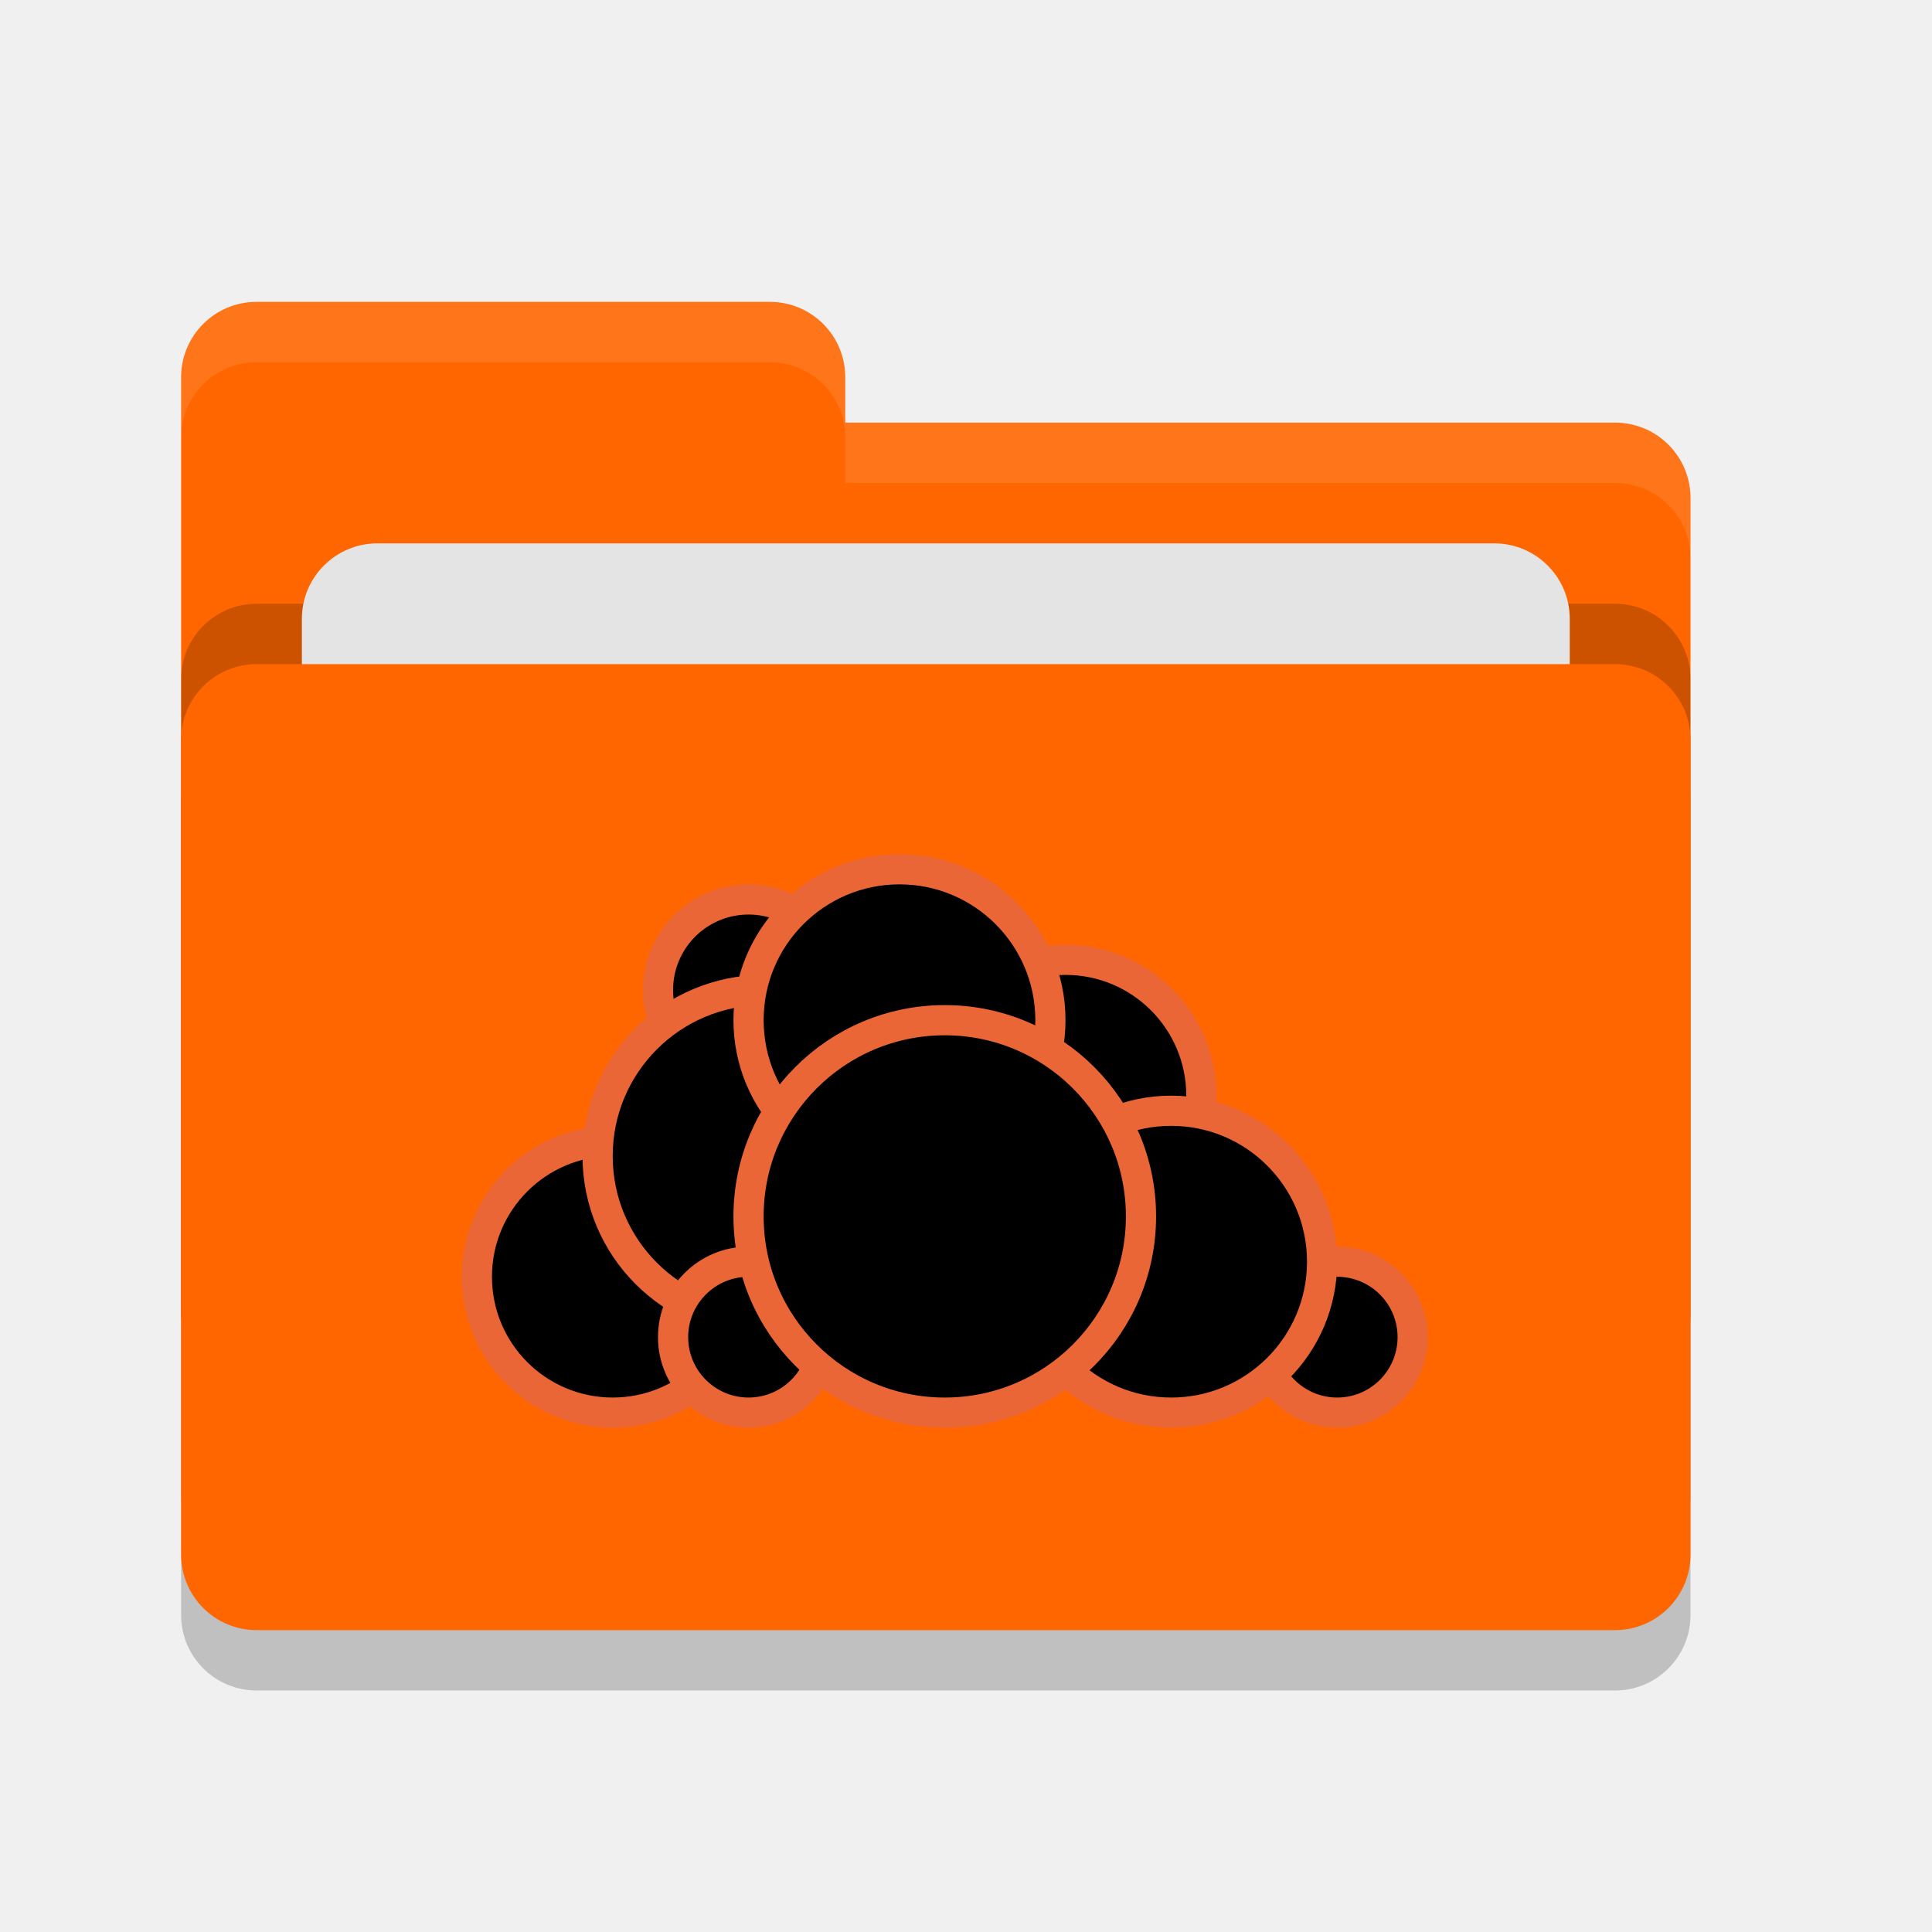
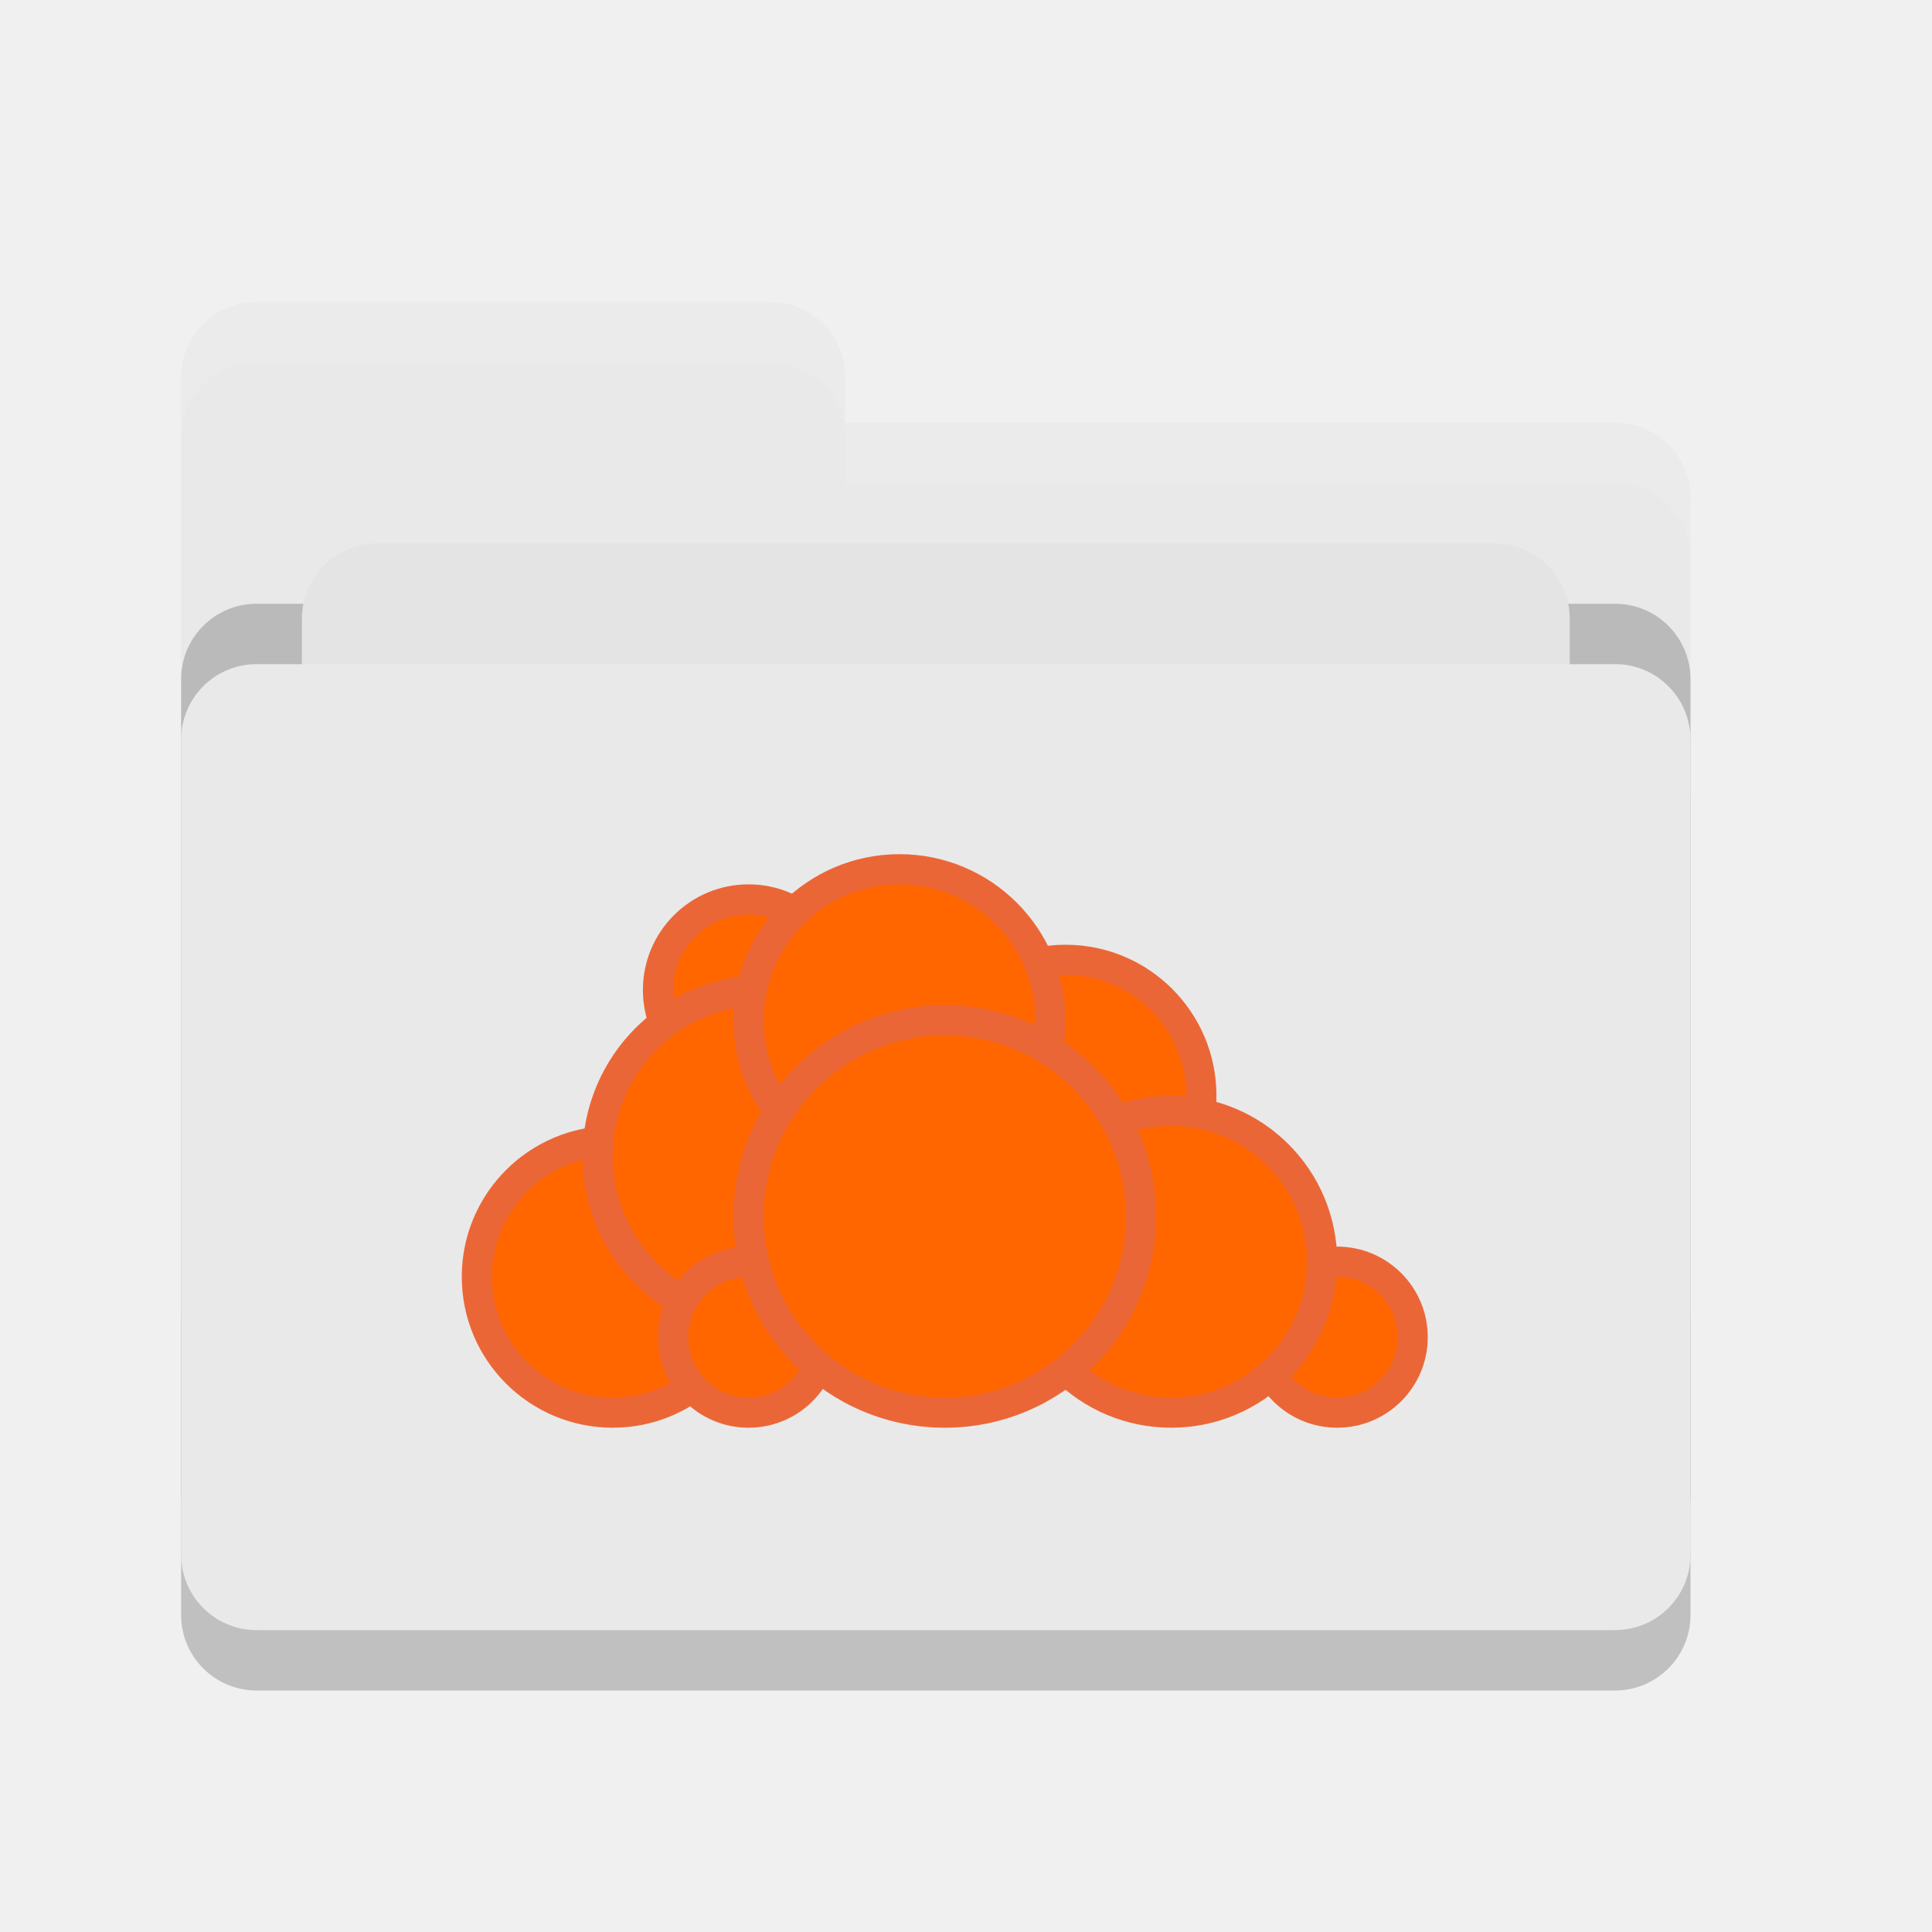
<svg xmlns="http://www.w3.org/2000/svg" width="32" height="32" version="1" id="svg34">
  <defs id="defs38" />
  <rect style="opacity:0.2" width="25" height="16" x="3" y="12" rx="1.25" ry="1.25" id="rect2" />
-   <path style="fill:#ff6600" d="M 3,21.75 C 3,22.442 3.558,23 4.25,23 H 26.75 C 27.442,23 28,22.442 28,21.75 V 8.25 C 28,7.558 27.442,7 26.75,7 H 14 V 6.25 C 14,5.558 13.443,5 12.75,5 H 4.25 C 3.558,5 3,5.558 3,6.25" id="path4" />
+   <path style="fill:#e9e9e9" d="M 3,21.75 C 3,22.442 3.558,23 4.25,23 H 26.75 C 27.442,23 28,22.442 28,21.75 V 8.25 C 28,7.558 27.442,7 26.75,7 H 14 V 6.25 C 14,5.558 13.443,5 12.75,5 H 4.25 C 3.558,5 3,5.558 3,6.25" id="path4" />
  <rect style="opacity:0.2" width="25" height="16" x="3" y="10" rx="1.25" ry="1.25" id="rect6" />
  <rect style="fill:#e4e4e4" width="21" height="10" x="5" y="9" rx="1.25" ry="1.25" id="rect8" />
-   <rect style="fill:#ff6600" width="25" height="16" x="3" y="11" rx="1.25" ry="1.25" id="rect10" />
+   <rect style="fill:#e9e9e9" width="25" height="16" x="3" y="11" rx="1.25" ry="1.25" id="rect10" />
  <path style="opacity:0.1;fill:#ffffff" d="M 4.25 5 C 3.558 5 3 5.558 3 6.25 L 3 7.25 C 3 6.558 3.558 6 4.25 6 L 12.75 6 C 13.443 6 14 6.558 14 7.25 L 14 8 L 26.75 8 C 27.442 8 28 8.557 28 9.25 L 28 8.25 C 28 7.558 27.442 7 26.75 7 L 14 7 L 14 6.25 C 14 5.558 13.443 5 12.75 5 L 4.25 5 z" id="path12" />
-   <g transform="translate(0.1482823,0.1476683)" id="g32-3" style="fill:#000000">
-     <circle style="fill:#000000;stroke:#eb6637;stroke-width:0.5;stroke-linecap:round;stroke-linejoin:round" cx="17.5" cy="18" r="2.25" id="circle14-6" />
-     <circle style="fill:#000000;stroke:#eb6637;stroke-width:0.5;stroke-linecap:round;stroke-linejoin:round" cx="22" cy="22" r="1.25" id="circle16-7" />
-     <circle style="fill:#000000;stroke:#eb6637;stroke-width:0.5;stroke-linecap:round;stroke-linejoin:round" cx="19.25" cy="20.75" r="2.5" id="circle18-5" />
-     <circle style="fill:#000000;stroke:#eb6637;stroke-width:0.5;stroke-linecap:round;stroke-linejoin:round" cx="10" cy="21" r="2.25" id="circle20-3" />
-     <circle style="fill:#000000;stroke:#eb6637;stroke-width:0.5;stroke-linecap:round;stroke-linejoin:round" cx="12.25" cy="16.25" r="1.5" id="circle22-5" />
-     <circle style="fill:#000000;stroke:#eb6637;stroke-width:0.5;stroke-linecap:round;stroke-linejoin:round" cx="12.5" cy="19" r="2.75" id="circle24-6" />
-     <circle style="fill:#000000;stroke:#eb6637;stroke-width:0.5;stroke-linecap:round;stroke-linejoin:round" cx="12.25" cy="22" r="1.25" id="circle26-2" />
-     <circle style="fill:#000000;stroke:#eb6637;stroke-width:0.5;stroke-linecap:round;stroke-linejoin:round" cx="14.75" cy="16.75" r="2.5" id="circle28-9" />
-     <circle style="fill:#000000;stroke:#eb6637;stroke-width:0.5;stroke-linecap:round;stroke-linejoin:round" cx="15.5" cy="20" r="3.25" id="circle30-1" />
+   <g transform="translate(0.1482823,0.1476683)" id="g32-3" style="fill:#ff6600">
+     <circle style="fill:#ff6600;stroke:#eb6637;stroke-width:0.5;stroke-linecap:round;stroke-linejoin:round" cx="17.5" cy="18" r="2.25" id="circle14-6" />
+     <circle style="fill:#ff6600;stroke:#eb6637;stroke-width:0.5;stroke-linecap:round;stroke-linejoin:round" cx="22" cy="22" r="1.25" id="circle16-7" />
+     <circle style="fill:#ff6600;stroke:#eb6637;stroke-width:0.5;stroke-linecap:round;stroke-linejoin:round" cx="19.25" cy="20.75" r="2.5" id="circle18-5" />
+     <circle style="fill:#ff6600;stroke:#eb6637;stroke-width:0.5;stroke-linecap:round;stroke-linejoin:round" cx="10" cy="21" r="2.25" id="circle20-3" />
+     <circle style="fill:#ff6600;stroke:#eb6637;stroke-width:0.5;stroke-linecap:round;stroke-linejoin:round" cx="12.25" cy="16.25" r="1.5" id="circle22-5" />
+     <circle style="fill:#ff6600;stroke:#eb6637;stroke-width:0.5;stroke-linecap:round;stroke-linejoin:round" cx="12.5" cy="19" r="2.75" id="circle24-6" />
+     <circle style="fill:#ff6600;stroke:#eb6637;stroke-width:0.5;stroke-linecap:round;stroke-linejoin:round" cx="12.25" cy="22" r="1.25" id="circle26-2" />
+     <circle style="fill:#ff6600;stroke:#eb6637;stroke-width:0.5;stroke-linecap:round;stroke-linejoin:round" cx="14.75" cy="16.75" r="2.5" id="circle28-9" />
+     <circle style="fill:#ff6600;stroke:#eb6637;stroke-width:0.5;stroke-linecap:round;stroke-linejoin:round" cx="15.5" cy="20" r="3.25" id="circle30-1" />
  </g>
</svg>
